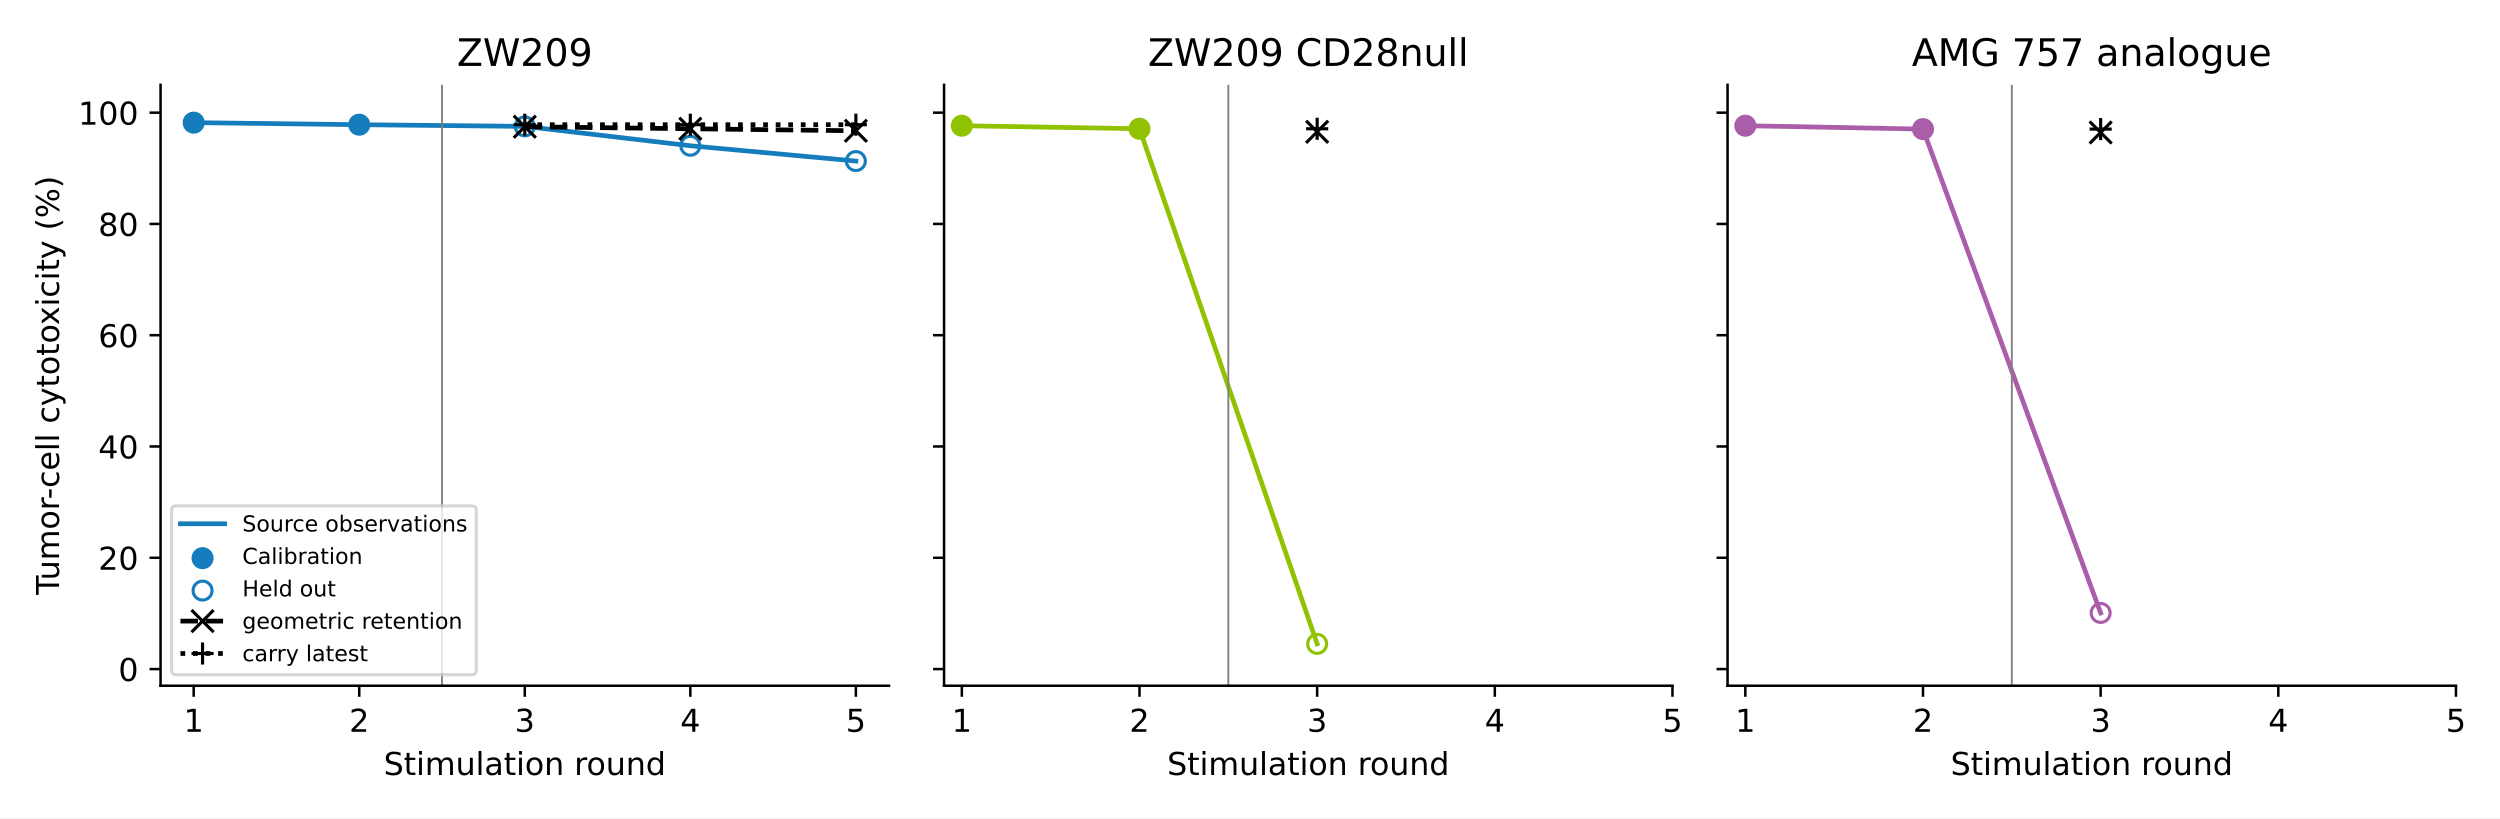
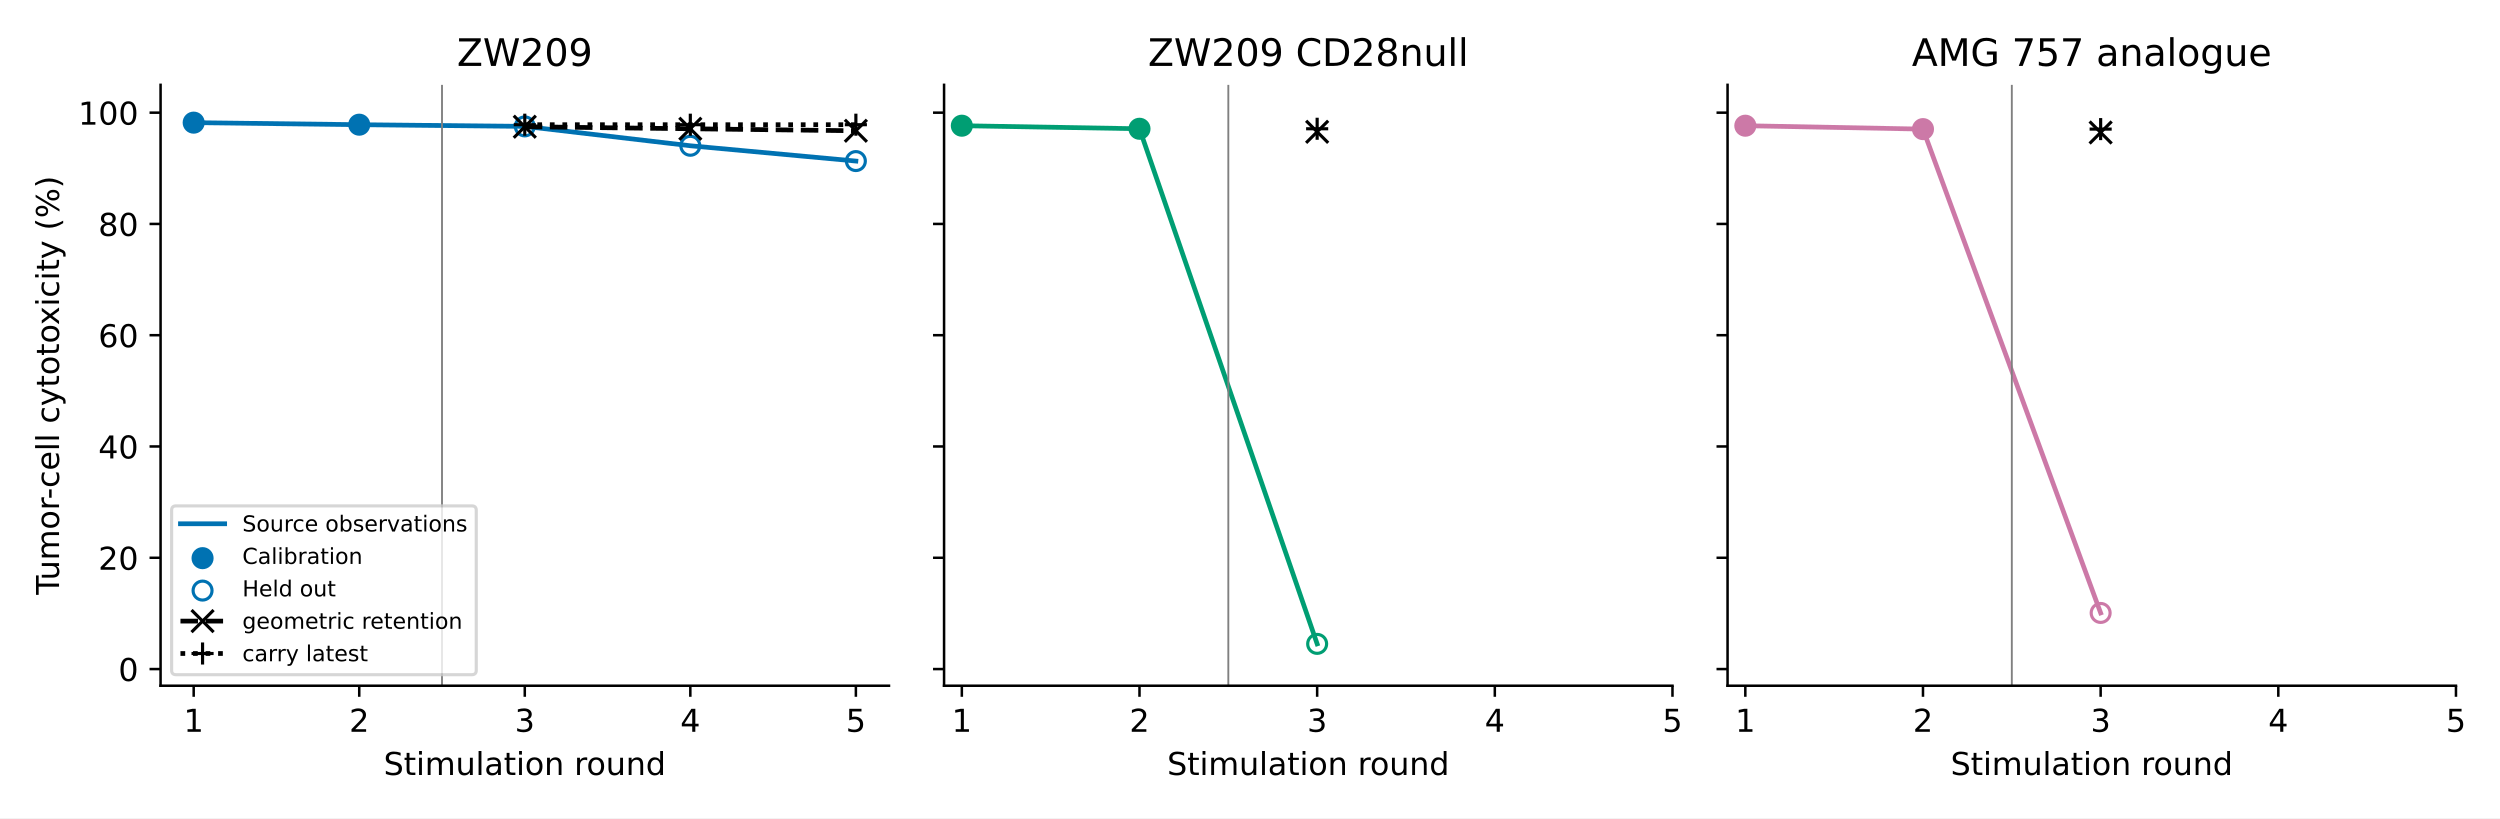
<svg xmlns="http://www.w3.org/2000/svg" xmlns:xlink="http://www.w3.org/1999/xlink" width="792pt" height="259.2pt" viewBox="0 0 792 259.2" version="1.1">
  <defs>
    <style type="text/css">*{stroke-linejoin: round; stroke-linecap: butt}</style>
  </defs>
  <g id="figure_1">
    <g id="patch_1">
-       <path d="M 0 259.2 L 792 259.2 L 792 0 L 0 0 z " style="fill: #ffffff" />
+       <path d="M 0 259.2  L 792 259.2  L 792 0  L 0 0  z " style="fill: #ffffff" />
    </g>
    <g id="axes_1">
      <g id="patch_2">
-         <path d="M 50.87 217.24 L 281.63 217.24 L 281.63 26.88 L 50.87 26.88 z " style="fill: #ffffff" />
+         <path d="M 50.87 217.24  L 281.63 217.24  L 281.63 26.88  L 50.87 26.88  z " style="fill: #ffffff" />
      </g>
      <g id="PathCollection_1">
        <defs>
-           <path id="mcdcbc491bc" d="M 0 3 C 0.796 3 1.559 2.684 2.121 2.121 C 2.684 1.559 3 0.796 3 0 C 3 -0.796 2.684 -1.559 2.121 -2.121 C 1.559 -2.684 0.796 -3 0 -3 C -0.796 -3 -1.559 -2.684 -2.121 -2.121 C -2.684 -1.559 -3 -0.796 -3 0 C -3 0.796 -2.684 1.559 -2.121 2.121 C -1.559 2.684 -0.796 3 0 3 z " style="stroke: #167dbd" />
-         </defs>
-         <g clip-path="url(#p2460986afa)">
-           <use xlink:href="#mcdcbc491bc" x="61.359" y="38.855" style="fill: #167dbd; stroke: #167dbd" />
-           <use xlink:href="#mcdcbc491bc" x="113.805" y="39.502" style="fill: #167dbd; stroke: #167dbd" />
+           <path id="m877a864dcc" d="M 0 3  C 0.796 3 1.559 2.684 2.121 2.121  C 2.684 1.559 3 0.796 3 0  C 3 -0.796 2.684 -1.559 2.121 -2.121  C 1.559 -2.684 0.796 -3 0 -3  C -0.796 -3 -1.559 -2.684 -2.121 -2.121  C -2.684 -1.559 -3 -0.796 -3 0  C -3 0.796 -2.684 1.559 -2.121 2.121  C -1.559 2.684 -0.796 3 0 3  z " style="stroke: #0072b2" />
+         </defs>
+         <g clip-path="url(#p6feba22f33)">
+           <use xlink:href="#m877a864dcc" x="61.359" y="38.855" style="fill: #0072b2; stroke: #0072b2" />
+           <use xlink:href="#m877a864dcc" x="113.805" y="39.502" style="fill: #0072b2; stroke: #0072b2" />
        </g>
      </g>
      <g id="PathCollection_2">
        <defs>
-           <path id="m7e6ab902ee" d="M 0 3 C 0.796 3 1.559 2.684 2.121 2.121 C 2.684 1.559 3 0.796 3 0 C 3 -0.796 2.684 -1.559 2.121 -2.121 C 1.559 -2.684 0.796 -3 0 -3 C -0.796 -3 -1.559 -2.684 -2.121 -2.121 C -2.684 -1.559 -3 -0.796 -3 0 C -3 0.796 -2.684 1.559 -2.121 2.121 C -1.559 2.684 -0.796 3 0 3 z " style="stroke: #167dbd" />
-         </defs>
-         <g clip-path="url(#p2460986afa)">
-           <use xlink:href="#m7e6ab902ee" x="166.25" y="40.041" style="fill: #ffffff; stroke: #167dbd" />
-           <use xlink:href="#m7e6ab902ee" x="218.695" y="46.179" style="fill: #ffffff; stroke: #167dbd" />
-           <use xlink:href="#m7e6ab902ee" x="271.141" y="51.027" style="fill: #ffffff; stroke: #167dbd" />
+           <path id="m0131d006ce" d="M 0 3  C 0.796 3 1.559 2.684 2.121 2.121  C 2.684 1.559 3 0.796 3 0  C 3 -0.796 2.684 -1.559 2.121 -2.121  C 1.559 -2.684 0.796 -3 0 -3  C -0.796 -3 -1.559 -2.684 -2.121 -2.121  C -2.684 -1.559 -3 -0.796 -3 0  C -3 0.796 -2.684 1.559 -2.121 2.121  C -1.559 2.684 -0.796 3 0 3  z " style="stroke: #0072b2" />
+         </defs>
+         <g clip-path="url(#p6feba22f33)">
+           <use xlink:href="#m0131d006ce" x="166.25" y="40.041" style="fill: #ffffff; stroke: #0072b2" />
+           <use xlink:href="#m0131d006ce" x="218.695" y="46.179" style="fill: #ffffff; stroke: #0072b2" />
+           <use xlink:href="#m0131d006ce" x="271.141" y="51.027" style="fill: #ffffff; stroke: #0072b2" />
        </g>
      </g>
      <g id="matplotlib.axis_1">
        <g id="xtick_1">
          <g id="line2d_1">
            <defs>
-               <path id="mb37bbc0990" d="M 0 0 L 0 3.5 " style="stroke: #000000; stroke-width: 0.8" />
+               <path id="m7a8b12c4e0" d="M 0 0  L 0 3.5  " style="stroke: #000000; stroke-width: 0.8" />
            </defs>
            <g>
-               <use xlink:href="#mb37bbc0990" x="61.359" y="217.24" style="stroke: #000000; stroke-width: 0.8" />
+               <use xlink:href="#m7a8b12c4e0" x="61.359" y="217.24" style="stroke: #000000; stroke-width: 0.8" />
            </g>
          </g>
          <g id="text_1">
            <text style="font: 10px 'DejaVu Sans', 'Bitstream Vera Sans', 'Computer Modern Sans Serif', 'Lucida Grande', 'Verdana', 'Geneva', 'Lucid', 'Arial', 'Helvetica', 'Avant Garde', sans-serif; text-anchor: middle" x="61.359" y="231.838" transform="rotate(-0 61.35909 231.8384)">1</text>
          </g>
        </g>
        <g id="xtick_2">
          <g id="line2d_2">
            <g>
-               <use xlink:href="#mb37bbc0990" x="113.805" y="217.24" style="stroke: #000000; stroke-width: 0.8" />
+               <use xlink:href="#m7a8b12c4e0" x="113.805" y="217.24" style="stroke: #000000; stroke-width: 0.8" />
            </g>
          </g>
          <g id="text_2">
            <text style="font: 10px 'DejaVu Sans', 'Bitstream Vera Sans', 'Computer Modern Sans Serif', 'Lucida Grande', 'Verdana', 'Geneva', 'Lucid', 'Arial', 'Helvetica', 'Avant Garde', sans-serif; text-anchor: middle" x="113.805" y="231.838" transform="rotate(-0 113.8045 231.8384)">2</text>
          </g>
        </g>
        <g id="xtick_3">
          <g id="line2d_3">
            <g>
-               <use xlink:href="#mb37bbc0990" x="166.25" y="217.24" style="stroke: #000000; stroke-width: 0.8" />
+               <use xlink:href="#m7a8b12c4e0" x="166.25" y="217.24" style="stroke: #000000; stroke-width: 0.8" />
            </g>
          </g>
          <g id="text_3">
            <text style="font: 10px 'DejaVu Sans', 'Bitstream Vera Sans', 'Computer Modern Sans Serif', 'Lucida Grande', 'Verdana', 'Geneva', 'Lucid', 'Arial', 'Helvetica', 'Avant Garde', sans-serif; text-anchor: middle" x="166.25" y="231.838" transform="rotate(-0 166.25 231.8384)">3</text>
          </g>
        </g>
        <g id="xtick_4">
          <g id="line2d_4">
            <g>
-               <use xlink:href="#mb37bbc0990" x="218.695" y="217.24" style="stroke: #000000; stroke-width: 0.8" />
+               <use xlink:href="#m7a8b12c4e0" x="218.695" y="217.24" style="stroke: #000000; stroke-width: 0.8" />
            </g>
          </g>
          <g id="text_4">
            <text style="font: 10px 'DejaVu Sans', 'Bitstream Vera Sans', 'Computer Modern Sans Serif', 'Lucida Grande', 'Verdana', 'Geneva', 'Lucid', 'Arial', 'Helvetica', 'Avant Garde', sans-serif; text-anchor: middle" x="218.695" y="231.838" transform="rotate(-0 218.6955 231.8384)">4</text>
          </g>
        </g>
        <g id="xtick_5">
          <g id="line2d_5">
            <g>
-               <use xlink:href="#mb37bbc0990" x="271.141" y="217.24" style="stroke: #000000; stroke-width: 0.8" />
+               <use xlink:href="#m7a8b12c4e0" x="271.141" y="217.24" style="stroke: #000000; stroke-width: 0.8" />
            </g>
          </g>
          <g id="text_5">
            <text style="font: 10px 'DejaVu Sans', 'Bitstream Vera Sans', 'Computer Modern Sans Serif', 'Lucida Grande', 'Verdana', 'Geneva', 'Lucid', 'Arial', 'Helvetica', 'Avant Garde', sans-serif; text-anchor: middle" x="271.141" y="231.838" transform="rotate(-0 271.1409 231.8384)">5</text>
          </g>
        </g>
        <g id="text_6">
          <text style="font: 10px 'DejaVu Sans', 'Bitstream Vera Sans', 'Computer Modern Sans Serif', 'Lucida Grande', 'Verdana', 'Geneva', 'Lucid', 'Arial', 'Helvetica', 'Avant Garde', sans-serif; text-anchor: middle" x="166.25" y="245.517" transform="rotate(-0 166.25 245.5166)">Stimulation round</text>
        </g>
      </g>
      <g id="matplotlib.axis_2">
        <g id="ytick_1">
          <g id="line2d_6">
            <defs>
-               <path id="ma35646a0f1" d="M 0 0 L -3.5 0 " style="stroke: #000000; stroke-width: 0.8" />
+               <path id="m4c3e43f92f" d="M 0 0  L -3.5 0  " style="stroke: #000000; stroke-width: 0.8" />
            </defs>
            <g>
-               <use xlink:href="#ma35646a0f1" x="50.87" y="211.952" style="stroke: #000000; stroke-width: 0.8" />
+               <use xlink:href="#m4c3e43f92f" x="50.87" y="211.952" style="stroke: #000000; stroke-width: 0.8" />
            </g>
          </g>
          <g id="text_7">
            <text style="font: 10px 'DejaVu Sans', 'Bitstream Vera Sans', 'Computer Modern Sans Serif', 'Lucida Grande', 'Verdana', 'Geneva', 'Lucid', 'Arial', 'Helvetica', 'Avant Garde', sans-serif; text-anchor: end" x="43.87" y="215.751" transform="rotate(-0 43.87 215.7514)">0</text>
          </g>
        </g>
        <g id="ytick_2">
          <g id="line2d_7">
            <g>
-               <use xlink:href="#ma35646a0f1" x="50.87" y="176.7" style="stroke: #000000; stroke-width: 0.8" />
+               <use xlink:href="#m4c3e43f92f" x="50.87" y="176.7" style="stroke: #000000; stroke-width: 0.8" />
            </g>
          </g>
          <g id="text_8">
            <text style="font: 10px 'DejaVu Sans', 'Bitstream Vera Sans', 'Computer Modern Sans Serif', 'Lucida Grande', 'Verdana', 'Geneva', 'Lucid', 'Arial', 'Helvetica', 'Avant Garde', sans-serif; text-anchor: end" x="43.87" y="180.5" transform="rotate(-0 43.87 180.4996)">20</text>
          </g>
        </g>
        <g id="ytick_3">
          <g id="line2d_8">
            <g>
-               <use xlink:href="#ma35646a0f1" x="50.87" y="141.449" style="stroke: #000000; stroke-width: 0.8" />
+               <use xlink:href="#m4c3e43f92f" x="50.87" y="141.449" style="stroke: #000000; stroke-width: 0.8" />
            </g>
          </g>
          <g id="text_9">
            <text style="font: 10px 'DejaVu Sans', 'Bitstream Vera Sans', 'Computer Modern Sans Serif', 'Lucida Grande', 'Verdana', 'Geneva', 'Lucid', 'Arial', 'Helvetica', 'Avant Garde', sans-serif; text-anchor: end" x="43.87" y="145.248" transform="rotate(-0 43.87 145.2477)">40</text>
          </g>
        </g>
        <g id="ytick_4">
          <g id="line2d_9">
            <g>
-               <use xlink:href="#ma35646a0f1" x="50.87" y="106.197" style="stroke: #000000; stroke-width: 0.8" />
+               <use xlink:href="#m4c3e43f92f" x="50.87" y="106.197" style="stroke: #000000; stroke-width: 0.8" />
            </g>
          </g>
          <g id="text_10">
            <text style="font: 10px 'DejaVu Sans', 'Bitstream Vera Sans', 'Computer Modern Sans Serif', 'Lucida Grande', 'Verdana', 'Geneva', 'Lucid', 'Arial', 'Helvetica', 'Avant Garde', sans-serif; text-anchor: end" x="43.87" y="109.996" transform="rotate(-0 43.87 109.9959)">60</text>
          </g>
        </g>
        <g id="ytick_5">
          <g id="line2d_10">
            <g>
-               <use xlink:href="#ma35646a0f1" x="50.87" y="70.945" style="stroke: #000000; stroke-width: 0.8" />
+               <use xlink:href="#m4c3e43f92f" x="50.87" y="70.945" style="stroke: #000000; stroke-width: 0.8" />
            </g>
          </g>
          <g id="text_11">
            <text style="font: 10px 'DejaVu Sans', 'Bitstream Vera Sans', 'Computer Modern Sans Serif', 'Lucida Grande', 'Verdana', 'Geneva', 'Lucid', 'Arial', 'Helvetica', 'Avant Garde', sans-serif; text-anchor: end" x="43.87" y="74.744" transform="rotate(-0 43.87 74.74403)">80</text>
          </g>
        </g>
        <g id="ytick_6">
          <g id="line2d_11">
            <g>
-               <use xlink:href="#ma35646a0f1" x="50.87" y="35.693" style="stroke: #000000; stroke-width: 0.8" />
+               <use xlink:href="#m4c3e43f92f" x="50.87" y="35.693" style="stroke: #000000; stroke-width: 0.8" />
            </g>
          </g>
          <g id="text_12">
            <text style="font: 10px 'DejaVu Sans', 'Bitstream Vera Sans', 'Computer Modern Sans Serif', 'Lucida Grande', 'Verdana', 'Geneva', 'Lucid', 'Arial', 'Helvetica', 'Avant Garde', sans-serif; text-anchor: end" x="43.87" y="39.492" transform="rotate(-0 43.87 39.49218)">100</text>
          </g>
        </g>
        <g id="text_13">
          <text style="font: 10px 'DejaVu Sans', 'Bitstream Vera Sans', 'Computer Modern Sans Serif', 'Lucida Grande', 'Verdana', 'Geneva', 'Lucid', 'Arial', 'Helvetica', 'Avant Garde', sans-serif; text-anchor: middle" x="18.703" y="122.06" transform="rotate(-90 18.70281 122.06)">Tumor-cell cytotoxicity (%)</text>
        </g>
      </g>
      <g id="line2d_12">
-         <path d="M 61.359 38.855 L 113.805 39.502 L 166.25 40.041 L 218.695 46.179 L 271.141 51.027 " clip-path="url(#p2460986afa)" style="fill: none; stroke: #167dbd; stroke-width: 1.5; stroke-linecap: square" />
+         <path d="M 61.359 38.855  L 113.805 39.502  L 166.25 40.041  L 218.695 46.179  L 271.141 51.027  " clip-path="url(#p6feba22f33)" style="fill: none; stroke: #0072b2; stroke-width: 1.5; stroke-linecap: square" />
      </g>
      <g id="line2d_13">
-         <path d="M 166.25 40.147 L 218.695 40.789 L 271.141 41.429 " clip-path="url(#p2460986afa)" style="fill: none; stroke-dasharray: 5.55,2.4; stroke-dashoffset: 0; stroke: #000000; stroke-width: 1.5" />
-         <defs>
-           <path id="md976a00e7d" d="M -3.5 3.5 L 3.5 -3.5 M -3.5 -3.5 L 3.5 3.5 " style="stroke: #000000" />
-         </defs>
-         <g clip-path="url(#p2460986afa)">
-           <use xlink:href="#md976a00e7d" x="166.25" y="40.147" style="stroke: #000000" />
-           <use xlink:href="#md976a00e7d" x="218.695" y="40.789" style="stroke: #000000" />
-           <use xlink:href="#md976a00e7d" x="271.141" y="41.429" style="stroke: #000000" />
+         <path d="M 166.25 40.147  L 218.695 40.789  L 271.141 41.429  " clip-path="url(#p6feba22f33)" style="fill: none; stroke-dasharray: 5.55,2.4; stroke-dashoffset: 0; stroke: #000000; stroke-width: 1.5" />
+         <defs>
+           <path id="m7226263947" d="M -3.5 3.5  L 3.5 -3.5  M -3.5 -3.5  L 3.5 3.5  " style="stroke: #000000" />
+         </defs>
+         <g clip-path="url(#p6feba22f33)">
+           <use xlink:href="#m7226263947" x="166.25" y="40.147" style="stroke: #000000" />
+           <use xlink:href="#m7226263947" x="218.695" y="40.789" style="stroke: #000000" />
+           <use xlink:href="#m7226263947" x="271.141" y="41.429" style="stroke: #000000" />
        </g>
      </g>
      <g id="line2d_14">
-         <path d="M 166.25 39.502 L 218.695 39.502 L 271.141 39.502 " clip-path="url(#p2460986afa)" style="fill: none; stroke-dasharray: 1.5,2.475; stroke-dashoffset: 0; stroke: #000000; stroke-width: 1.5" />
-         <defs>
-           <path id="mb866ddc80d" d="M -3.5 0 L 3.5 0 M 0 3.5 L 0 -3.5 " style="stroke: #000000" />
-         </defs>
-         <g clip-path="url(#p2460986afa)">
-           <use xlink:href="#mb866ddc80d" x="166.25" y="39.502" style="stroke: #000000" />
-           <use xlink:href="#mb866ddc80d" x="218.695" y="39.502" style="stroke: #000000" />
-           <use xlink:href="#mb866ddc80d" x="271.141" y="39.502" style="stroke: #000000" />
+         <path d="M 166.25 39.502  L 218.695 39.502  L 271.141 39.502  " clip-path="url(#p6feba22f33)" style="fill: none; stroke-dasharray: 1.5,2.475; stroke-dashoffset: 0; stroke: #000000; stroke-width: 1.5" />
+         <defs>
+           <path id="mfe3d2866a4" d="M -3.5 0  L 3.5 0  M 0 3.5  L 0 -3.5  " style="stroke: #000000" />
+         </defs>
+         <g clip-path="url(#p6feba22f33)">
+           <use xlink:href="#mfe3d2866a4" x="166.25" y="39.502" style="stroke: #000000" />
+           <use xlink:href="#mfe3d2866a4" x="218.695" y="39.502" style="stroke: #000000" />
+           <use xlink:href="#mfe3d2866a4" x="271.141" y="39.502" style="stroke: #000000" />
        </g>
      </g>
      <g id="line2d_15">
-         <path d="M 140.027 217.24 L 140.027 26.88 " clip-path="url(#p2460986afa)" style="fill: none; stroke: #808080; stroke-width: 0.6; stroke-linecap: square" />
+         <path d="M 140.027 217.24  L 140.027 26.88  " clip-path="url(#p6feba22f33)" style="fill: none; stroke: #808080; stroke-width: 0.6; stroke-linecap: square" />
      </g>
      <g id="patch_3">
-         <path d="M 50.87 217.24 L 50.87 26.88 " style="fill: none; stroke: #000000; stroke-width: 0.8; stroke-linejoin: miter; stroke-linecap: square" />
+         <path d="M 50.87 217.24  L 50.87 26.88  " style="fill: none; stroke: #000000; stroke-width: 0.8; stroke-linejoin: miter; stroke-linecap: square" />
      </g>
      <g id="patch_4">
-         <path d="M 50.87 217.24 L 281.63 217.24 " style="fill: none; stroke: #000000; stroke-width: 0.8; stroke-linejoin: miter; stroke-linecap: square" />
+         <path d="M 50.87 217.24  L 281.63 217.24  " style="fill: none; stroke: #000000; stroke-width: 0.8; stroke-linejoin: miter; stroke-linecap: square" />
      </g>
      <g id="text_14">
        <text style="font: 12px 'DejaVu Sans', 'Bitstream Vera Sans', 'Computer Modern Sans Serif', 'Lucida Grande', 'Verdana', 'Geneva', 'Lucid', 'Arial', 'Helvetica', 'Avant Garde', sans-serif; text-anchor: middle" x="166.25" y="20.88" transform="rotate(-0 166.25 20.88)">ZW209</text>
      </g>
      <g id="legend_1">
        <g id="patch_5">
-           <path d="M 55.77 213.74 L 149.48 213.74 Q 150.88 213.74 150.88 212.34 L 150.88 161.667 Q 150.88 160.267 149.48 160.267 L 55.77 160.267 Q 54.37 160.267 54.37 161.667 L 54.37 212.34 Q 54.37 213.74 55.77 213.74 z " style="fill: #ffffff; opacity: 0.8; stroke: #cccccc; stroke-linejoin: miter" />
+           <path d="M 55.77 213.74  L 149.48 213.74  Q 150.88 213.74 150.88 212.34  L 150.88 161.667  Q 150.88 160.267 149.48 160.267  L 55.77 160.267  Q 54.37 160.267 54.37 161.667  L 54.37 212.34  Q 54.37 213.74 55.77 213.74  z " style="fill: #ffffff; opacity: 0.8; stroke: #cccccc; stroke-linejoin: miter" />
        </g>
        <g id="line2d_16">
-           <path d="M 57.17 165.935 L 64.17 165.935 L 71.17 165.935 " style="fill: none; stroke: #167dbd; stroke-width: 1.5; stroke-linecap: square" />
+           <path d="M 57.17 165.935  L 64.17 165.935  L 71.17 165.935  " style="fill: none; stroke: #0072b2; stroke-width: 1.5; stroke-linecap: square" />
        </g>
        <g id="text_15">
          <text style="font: 7px 'DejaVu Sans', 'Bitstream Vera Sans', 'Computer Modern Sans Serif', 'Lucida Grande', 'Verdana', 'Geneva', 'Lucid', 'Arial', 'Helvetica', 'Avant Garde', sans-serif; text-anchor: start" x="76.77" y="168.385" transform="rotate(-0 76.77 168.3855)">Source observations</text>
        </g>
        <g id="PathCollection_3">
          <g>
-             <use xlink:href="#mcdcbc491bc" x="64.17" y="176.823" style="fill: #167dbd; stroke: #167dbd" />
+             <use xlink:href="#m877a864dcc" x="64.17" y="176.823" style="fill: #0072b2; stroke: #0072b2" />
          </g>
        </g>
        <g id="text_16">
          <text style="font: 7px 'DejaVu Sans', 'Bitstream Vera Sans', 'Computer Modern Sans Serif', 'Lucida Grande', 'Verdana', 'Geneva', 'Lucid', 'Arial', 'Helvetica', 'Avant Garde', sans-serif; text-anchor: start" x="76.77" y="178.66" transform="rotate(-0 76.77 178.6602)">Calibration</text>
        </g>
        <g id="PathCollection_4">
          <g>
-             <use xlink:href="#m7e6ab902ee" x="64.17" y="187.097" style="fill: #ffffff; stroke: #167dbd" />
+             <use xlink:href="#m0131d006ce" x="64.17" y="187.097" style="fill: #ffffff; stroke: #0072b2" />
          </g>
        </g>
        <g id="text_17">
          <text style="font: 7px 'DejaVu Sans', 'Bitstream Vera Sans', 'Computer Modern Sans Serif', 'Lucida Grande', 'Verdana', 'Geneva', 'Lucid', 'Arial', 'Helvetica', 'Avant Garde', sans-serif; text-anchor: start" x="76.77" y="188.935" transform="rotate(-0 76.77 188.9348)">Held out</text>
        </g>
        <g id="line2d_17">
-           <path d="M 57.17 196.76 L 64.17 196.76 L 71.17 196.76 " style="fill: none; stroke-dasharray: 5.55,2.4; stroke-dashoffset: 0; stroke: #000000; stroke-width: 1.5" />
+           <path d="M 57.17 196.76  L 64.17 196.76  L 71.17 196.76  " style="fill: none; stroke-dasharray: 5.55,2.4; stroke-dashoffset: 0; stroke: #000000; stroke-width: 1.5" />
          <g>
-             <use xlink:href="#md976a00e7d" x="64.17" y="196.76" style="stroke: #000000" />
+             <use xlink:href="#m7226263947" x="64.17" y="196.76" style="stroke: #000000" />
          </g>
        </g>
        <g id="text_18">
          <text style="font: 7px 'DejaVu Sans', 'Bitstream Vera Sans', 'Computer Modern Sans Serif', 'Lucida Grande', 'Verdana', 'Geneva', 'Lucid', 'Arial', 'Helvetica', 'Avant Garde', sans-serif; text-anchor: start" x="76.77" y="199.21" transform="rotate(-0 76.77 199.2095)">geometric retention</text>
        </g>
        <g id="line2d_18">
-           <path d="M 57.17 207.034 L 64.17 207.034 L 71.17 207.034 " style="fill: none; stroke-dasharray: 1.5,2.475; stroke-dashoffset: 0; stroke: #000000; stroke-width: 1.5" />
+           <path d="M 57.17 207.034  L 64.17 207.034  L 71.17 207.034  " style="fill: none; stroke-dasharray: 1.5,2.475; stroke-dashoffset: 0; stroke: #000000; stroke-width: 1.5" />
          <g>
-             <use xlink:href="#mb866ddc80d" x="64.17" y="207.034" style="stroke: #000000" />
+             <use xlink:href="#mfe3d2866a4" x="64.17" y="207.034" style="stroke: #000000" />
          </g>
        </g>
        <g id="text_19">
          <text style="font: 7px 'DejaVu Sans', 'Bitstream Vera Sans', 'Computer Modern Sans Serif', 'Lucida Grande', 'Verdana', 'Geneva', 'Lucid', 'Arial', 'Helvetica', 'Avant Garde', sans-serif; text-anchor: start" x="76.77" y="209.484" transform="rotate(-0 76.77 209.4842)">carry latest</text>
        </g>
      </g>
    </g>
    <g id="axes_2">
      <g id="patch_6">
-         <path d="M 299.08 217.24 L 529.84 217.24 L 529.84 26.88 L 299.08 26.88 z " style="fill: #ffffff" />
+         <path d="M 299.08 217.24  L 529.84 217.24  L 529.84 26.88  L 299.08 26.88  z " style="fill: #ffffff" />
      </g>
      <g id="PathCollection_5">
        <defs>
-           <path id="m3ce032b44e" d="M 0 3 C 0.796 3 1.559 2.684 2.121 2.121 C 2.684 1.559 3 0.796 3 0 C 3 -0.796 2.684 -1.559 2.121 -2.121 C 1.559 -2.684 0.796 -3 0 -3 C -0.796 -3 -1.559 -2.684 -2.121 -2.121 C -2.684 -1.559 -3 -0.796 -3 0 C -3 0.796 -2.684 1.559 -2.121 2.121 C -1.559 2.684 -0.796 3 0 3 z " style="stroke: #90c200" />
-         </defs>
-         <g clip-path="url(#pd82d57053c)">
-           <use xlink:href="#m3ce032b44e" x="304.708" y="39.824" style="fill: #90c200; stroke: #90c200" />
-           <use xlink:href="#m3ce032b44e" x="360.991" y="40.794" style="fill: #90c200; stroke: #90c200" />
+           <path id="mc92e10b030" d="M 0 3  C 0.796 3 1.559 2.684 2.121 2.121  C 2.684 1.559 3 0.796 3 0  C 3 -0.796 2.684 -1.559 2.121 -2.121  C 1.559 -2.684 0.796 -3 0 -3  C -0.796 -3 -1.559 -2.684 -2.121 -2.121  C -2.684 -1.559 -3 -0.796 -3 0  C -3 0.796 -2.684 1.559 -2.121 2.121  C -1.559 2.684 -0.796 3 0 3  z " style="stroke: #009e73" />
+         </defs>
+         <g clip-path="url(#p1933ed82a8)">
+           <use xlink:href="#mc92e10b030" x="304.708" y="39.824" style="fill: #009e73; stroke: #009e73" />
+           <use xlink:href="#mc92e10b030" x="360.991" y="40.794" style="fill: #009e73; stroke: #009e73" />
        </g>
      </g>
      <g id="PathCollection_6">
        <defs>
-           <path id="m2506346469" d="M 0 3 C 0.796 3 1.559 2.684 2.121 2.121 C 2.684 1.559 3 0.796 3 0 C 3 -0.796 2.684 -1.559 2.121 -2.121 C 1.559 -2.684 0.796 -3 0 -3 C -0.796 -3 -1.559 -2.684 -2.121 -2.121 C -2.684 -1.559 -3 -0.796 -3 0 C -3 0.796 -2.684 1.559 -2.121 2.121 C -1.559 2.684 -0.796 3 0 3 z " style="stroke: #90c200" />
-         </defs>
-         <g clip-path="url(#pd82d57053c)">
-           <use xlink:href="#m2506346469" x="417.274" y="203.98" style="fill: #ffffff; stroke: #90c200" />
+           <path id="maf5b807649" d="M 0 3  C 0.796 3 1.559 2.684 2.121 2.121  C 2.684 1.559 3 0.796 3 0  C 3 -0.796 2.684 -1.559 2.121 -2.121  C 1.559 -2.684 0.796 -3 0 -3  C -0.796 -3 -1.559 -2.684 -2.121 -2.121  C -2.684 -1.559 -3 -0.796 -3 0  C -3 0.796 -2.684 1.559 -2.121 2.121  C -1.559 2.684 -0.796 3 0 3  z " style="stroke: #009e73" />
+         </defs>
+         <g clip-path="url(#p1933ed82a8)">
+           <use xlink:href="#maf5b807649" x="417.274" y="203.98" style="fill: #ffffff; stroke: #009e73" />
        </g>
      </g>
      <g id="matplotlib.axis_3">
        <g id="xtick_6">
          <g id="line2d_19">
            <g>
-               <use xlink:href="#mb37bbc0990" x="304.708" y="217.24" style="stroke: #000000; stroke-width: 0.8" />
+               <use xlink:href="#m7a8b12c4e0" x="304.708" y="217.24" style="stroke: #000000; stroke-width: 0.8" />
            </g>
          </g>
          <g id="text_20">
            <text style="font: 10px 'DejaVu Sans', 'Bitstream Vera Sans', 'Computer Modern Sans Serif', 'Lucida Grande', 'Verdana', 'Geneva', 'Lucid', 'Arial', 'Helvetica', 'Avant Garde', sans-serif; text-anchor: middle" x="304.708" y="231.838" transform="rotate(-0 304.7083 231.8384)">1</text>
          </g>
        </g>
        <g id="xtick_7">
          <g id="line2d_20">
            <g>
-               <use xlink:href="#mb37bbc0990" x="360.991" y="217.24" style="stroke: #000000; stroke-width: 0.8" />
+               <use xlink:href="#m7a8b12c4e0" x="360.991" y="217.24" style="stroke: #000000; stroke-width: 0.8" />
            </g>
          </g>
          <g id="text_21">
            <text style="font: 10px 'DejaVu Sans', 'Bitstream Vera Sans', 'Computer Modern Sans Serif', 'Lucida Grande', 'Verdana', 'Geneva', 'Lucid', 'Arial', 'Helvetica', 'Avant Garde', sans-serif; text-anchor: middle" x="360.991" y="231.838" transform="rotate(-0 360.9912 231.8384)">2</text>
          </g>
        </g>
        <g id="xtick_8">
          <g id="line2d_21">
            <g>
-               <use xlink:href="#mb37bbc0990" x="417.274" y="217.24" style="stroke: #000000; stroke-width: 0.8" />
+               <use xlink:href="#m7a8b12c4e0" x="417.274" y="217.24" style="stroke: #000000; stroke-width: 0.8" />
            </g>
          </g>
          <g id="text_22">
            <text style="font: 10px 'DejaVu Sans', 'Bitstream Vera Sans', 'Computer Modern Sans Serif', 'Lucida Grande', 'Verdana', 'Geneva', 'Lucid', 'Arial', 'Helvetica', 'Avant Garde', sans-serif; text-anchor: middle" x="417.274" y="231.838" transform="rotate(-0 417.2741 231.8384)">3</text>
          </g>
        </g>
        <g id="xtick_9">
          <g id="line2d_22">
            <g>
-               <use xlink:href="#mb37bbc0990" x="473.557" y="217.24" style="stroke: #000000; stroke-width: 0.8" />
+               <use xlink:href="#m7a8b12c4e0" x="473.557" y="217.24" style="stroke: #000000; stroke-width: 0.8" />
            </g>
          </g>
          <g id="text_23">
            <text style="font: 10px 'DejaVu Sans', 'Bitstream Vera Sans', 'Computer Modern Sans Serif', 'Lucida Grande', 'Verdana', 'Geneva', 'Lucid', 'Arial', 'Helvetica', 'Avant Garde', sans-serif; text-anchor: middle" x="473.557" y="231.838" transform="rotate(-0 473.5571 231.8384)">4</text>
          </g>
        </g>
        <g id="xtick_10">
          <g id="line2d_23">
            <g>
-               <use xlink:href="#mb37bbc0990" x="529.84" y="217.24" style="stroke: #000000; stroke-width: 0.8" />
+               <use xlink:href="#m7a8b12c4e0" x="529.84" y="217.24" style="stroke: #000000; stroke-width: 0.8" />
            </g>
          </g>
          <g id="text_24">
            <text style="font: 10px 'DejaVu Sans', 'Bitstream Vera Sans', 'Computer Modern Sans Serif', 'Lucida Grande', 'Verdana', 'Geneva', 'Lucid', 'Arial', 'Helvetica', 'Avant Garde', sans-serif; text-anchor: middle" x="529.84" y="231.838" transform="rotate(-0 529.84 231.8384)">5</text>
          </g>
        </g>
        <g id="text_25">
          <text style="font: 10px 'DejaVu Sans', 'Bitstream Vera Sans', 'Computer Modern Sans Serif', 'Lucida Grande', 'Verdana', 'Geneva', 'Lucid', 'Arial', 'Helvetica', 'Avant Garde', sans-serif; text-anchor: middle" x="414.46" y="245.517" transform="rotate(-0 414.46 245.5166)">Stimulation round</text>
        </g>
      </g>
      <g id="matplotlib.axis_4">
        <g id="ytick_7">
          <g id="line2d_24">
            <g>
-               <use xlink:href="#ma35646a0f1" x="299.08" y="211.952" style="stroke: #000000; stroke-width: 0.8" />
+               <use xlink:href="#m4c3e43f92f" x="299.08" y="211.952" style="stroke: #000000; stroke-width: 0.8" />
            </g>
          </g>
        </g>
        <g id="ytick_8">
          <g id="line2d_25">
            <g>
-               <use xlink:href="#ma35646a0f1" x="299.08" y="176.7" style="stroke: #000000; stroke-width: 0.8" />
+               <use xlink:href="#m4c3e43f92f" x="299.08" y="176.7" style="stroke: #000000; stroke-width: 0.8" />
            </g>
          </g>
        </g>
        <g id="ytick_9">
          <g id="line2d_26">
            <g>
-               <use xlink:href="#ma35646a0f1" x="299.08" y="141.449" style="stroke: #000000; stroke-width: 0.8" />
+               <use xlink:href="#m4c3e43f92f" x="299.08" y="141.449" style="stroke: #000000; stroke-width: 0.8" />
            </g>
          </g>
        </g>
        <g id="ytick_10">
          <g id="line2d_27">
            <g>
-               <use xlink:href="#ma35646a0f1" x="299.08" y="106.197" style="stroke: #000000; stroke-width: 0.8" />
+               <use xlink:href="#m4c3e43f92f" x="299.08" y="106.197" style="stroke: #000000; stroke-width: 0.8" />
            </g>
          </g>
        </g>
        <g id="ytick_11">
          <g id="line2d_28">
            <g>
-               <use xlink:href="#ma35646a0f1" x="299.08" y="70.945" style="stroke: #000000; stroke-width: 0.8" />
+               <use xlink:href="#m4c3e43f92f" x="299.08" y="70.945" style="stroke: #000000; stroke-width: 0.8" />
            </g>
          </g>
        </g>
        <g id="ytick_12">
          <g id="line2d_29">
            <g>
-               <use xlink:href="#ma35646a0f1" x="299.08" y="35.693" style="stroke: #000000; stroke-width: 0.8" />
+               <use xlink:href="#m4c3e43f92f" x="299.08" y="35.693" style="stroke: #000000; stroke-width: 0.8" />
            </g>
          </g>
        </g>
      </g>
      <g id="line2d_30">
-         <path d="M 304.708 39.824 L 360.991 40.794 L 417.274 203.98 " clip-path="url(#pd82d57053c)" style="fill: none; stroke: #90c200; stroke-width: 1.5; stroke-linecap: square" />
+         <path d="M 304.708 39.824  L 360.991 40.794  L 417.274 203.98  " clip-path="url(#p1933ed82a8)" style="fill: none; stroke: #009e73; stroke-width: 1.5; stroke-linecap: square" />
      </g>
      <g id="line2d_31">
-         <path d="M 417.274 41.758 " clip-path="url(#pd82d57053c)" style="fill: none; stroke-dasharray: 5.55,2.4; stroke-dashoffset: 0; stroke: #000000; stroke-width: 1.5" />
-         <g clip-path="url(#pd82d57053c)">
-           <use xlink:href="#md976a00e7d" x="417.274" y="41.758" style="stroke: #000000" />
+         <path d="M 417.274 41.758  " clip-path="url(#p1933ed82a8)" style="fill: none; stroke-dasharray: 5.55,2.4; stroke-dashoffset: 0; stroke: #000000; stroke-width: 1.5" />
+         <g clip-path="url(#p1933ed82a8)">
+           <use xlink:href="#m7226263947" x="417.274" y="41.758" style="stroke: #000000" />
        </g>
      </g>
      <g id="line2d_32">
-         <path d="M 417.274 40.794 " clip-path="url(#pd82d57053c)" style="fill: none; stroke-dasharray: 1.5,2.475; stroke-dashoffset: 0; stroke: #000000; stroke-width: 1.5" />
-         <g clip-path="url(#pd82d57053c)">
-           <use xlink:href="#mb866ddc80d" x="417.274" y="40.794" style="stroke: #000000" />
+         <path d="M 417.274 40.794  " clip-path="url(#p1933ed82a8)" style="fill: none; stroke-dasharray: 1.5,2.475; stroke-dashoffset: 0; stroke: #000000; stroke-width: 1.5" />
+         <g clip-path="url(#p1933ed82a8)">
+           <use xlink:href="#mfe3d2866a4" x="417.274" y="40.794" style="stroke: #000000" />
        </g>
      </g>
      <g id="line2d_33">
-         <path d="M 389.133 217.24 L 389.133 26.88 " clip-path="url(#pd82d57053c)" style="fill: none; stroke: #808080; stroke-width: 0.6; stroke-linecap: square" />
+         <path d="M 389.133 217.24  L 389.133 26.88  " clip-path="url(#p1933ed82a8)" style="fill: none; stroke: #808080; stroke-width: 0.6; stroke-linecap: square" />
      </g>
      <g id="patch_7">
-         <path d="M 299.08 217.24 L 299.08 26.88 " style="fill: none; stroke: #000000; stroke-width: 0.8; stroke-linejoin: miter; stroke-linecap: square" />
+         <path d="M 299.08 217.24  L 299.08 26.88  " style="fill: none; stroke: #000000; stroke-width: 0.8; stroke-linejoin: miter; stroke-linecap: square" />
      </g>
      <g id="patch_8">
-         <path d="M 299.08 217.24 L 529.84 217.24 " style="fill: none; stroke: #000000; stroke-width: 0.8; stroke-linejoin: miter; stroke-linecap: square" />
+         <path d="M 299.08 217.24  L 529.84 217.24  " style="fill: none; stroke: #000000; stroke-width: 0.8; stroke-linejoin: miter; stroke-linecap: square" />
      </g>
      <g id="text_26">
        <text style="font: 12px 'DejaVu Sans', 'Bitstream Vera Sans', 'Computer Modern Sans Serif', 'Lucida Grande', 'Verdana', 'Geneva', 'Lucid', 'Arial', 'Helvetica', 'Avant Garde', sans-serif; text-anchor: middle" x="414.46" y="20.88" transform="rotate(-0 414.46 20.88)">ZW209 CD28null</text>
      </g>
    </g>
    <g id="axes_3">
      <g id="patch_9">
-         <path d="M 547.29 217.24 L 778.05 217.24 L 778.05 26.88 L 547.29 26.88 z " style="fill: #ffffff" />
+         <path d="M 547.29 217.24  L 778.05 217.24  L 778.05 26.88  L 547.29 26.88  z " style="fill: #ffffff" />
      </g>
      <g id="PathCollection_7">
        <defs>
-           <path id="m52903ac38c" d="M 0 3 C 0.796 3 1.559 2.684 2.121 2.121 C 2.684 1.559 3 0.796 3 0 C 3 -0.796 2.684 -1.559 2.121 -2.121 C 1.559 -2.684 0.796 -3 0 -3 C -0.796 -3 -1.559 -2.684 -2.121 -2.121 C -2.684 -1.559 -3 -0.796 -3 0 C -3 0.796 -2.684 1.559 -2.121 2.121 C -1.559 2.684 -0.796 3 0 3 z " style="stroke: #aa5da9" />
-         </defs>
-         <g clip-path="url(#pbf2cc192eb)">
-           <use xlink:href="#m52903ac38c" x="552.918" y="39.825" style="fill: #aa5da9; stroke: #aa5da9" />
-           <use xlink:href="#m52903ac38c" x="609.201" y="40.902" style="fill: #aa5da9; stroke: #aa5da9" />
+           <path id="mb30bb4e453" d="M 0 3  C 0.796 3 1.559 2.684 2.121 2.121  C 2.684 1.559 3 0.796 3 0  C 3 -0.796 2.684 -1.559 2.121 -2.121  C 1.559 -2.684 0.796 -3 0 -3  C -0.796 -3 -1.559 -2.684 -2.121 -2.121  C -2.684 -1.559 -3 -0.796 -3 0  C -3 0.796 -2.684 1.559 -2.121 2.121  C -1.559 2.684 -0.796 3 0 3  z " style="stroke: #cc79a7" />
+         </defs>
+         <g clip-path="url(#pd09be57bb3)">
+           <use xlink:href="#mb30bb4e453" x="552.918" y="39.825" style="fill: #cc79a7; stroke: #cc79a7" />
+           <use xlink:href="#mb30bb4e453" x="609.201" y="40.902" style="fill: #cc79a7; stroke: #cc79a7" />
        </g>
      </g>
      <g id="PathCollection_8">
        <defs>
-           <path id="m58af841ce2" d="M 0 3 C 0.796 3 1.559 2.684 2.121 2.121 C 2.684 1.559 3 0.796 3 0 C 3 -0.796 2.684 -1.559 2.121 -2.121 C 1.559 -2.684 0.796 -3 0 -3 C -0.796 -3 -1.559 -2.684 -2.121 -2.121 C -2.684 -1.559 -3 -0.796 -3 0 C -3 0.796 -2.684 1.559 -2.121 2.121 C -1.559 2.684 -0.796 3 0 3 z " style="stroke: #aa5da9" />
-         </defs>
-         <g clip-path="url(#pbf2cc192eb)">
-           <use xlink:href="#m58af841ce2" x="665.484" y="194.179" style="fill: #ffffff; stroke: #aa5da9" />
+           <path id="m02fa3737e7" d="M 0 3  C 0.796 3 1.559 2.684 2.121 2.121  C 2.684 1.559 3 0.796 3 0  C 3 -0.796 2.684 -1.559 2.121 -2.121  C 1.559 -2.684 0.796 -3 0 -3  C -0.796 -3 -1.559 -2.684 -2.121 -2.121  C -2.684 -1.559 -3 -0.796 -3 0  C -3 0.796 -2.684 1.559 -2.121 2.121  C -1.559 2.684 -0.796 3 0 3  z " style="stroke: #cc79a7" />
+         </defs>
+         <g clip-path="url(#pd09be57bb3)">
+           <use xlink:href="#m02fa3737e7" x="665.484" y="194.179" style="fill: #ffffff; stroke: #cc79a7" />
        </g>
      </g>
      <g id="matplotlib.axis_5">
        <g id="xtick_11">
          <g id="line2d_34">
            <g>
-               <use xlink:href="#mb37bbc0990" x="552.918" y="217.24" style="stroke: #000000; stroke-width: 0.8" />
+               <use xlink:href="#m7a8b12c4e0" x="552.918" y="217.24" style="stroke: #000000; stroke-width: 0.8" />
            </g>
          </g>
          <g id="text_27">
            <text style="font: 10px 'DejaVu Sans', 'Bitstream Vera Sans', 'Computer Modern Sans Serif', 'Lucida Grande', 'Verdana', 'Geneva', 'Lucid', 'Arial', 'Helvetica', 'Avant Garde', sans-serif; text-anchor: middle" x="552.918" y="231.838" transform="rotate(-0 552.9183 231.8384)">1</text>
          </g>
        </g>
        <g id="xtick_12">
          <g id="line2d_35">
            <g>
-               <use xlink:href="#mb37bbc0990" x="609.201" y="217.24" style="stroke: #000000; stroke-width: 0.8" />
+               <use xlink:href="#m7a8b12c4e0" x="609.201" y="217.24" style="stroke: #000000; stroke-width: 0.8" />
            </g>
          </g>
          <g id="text_28">
            <text style="font: 10px 'DejaVu Sans', 'Bitstream Vera Sans', 'Computer Modern Sans Serif', 'Lucida Grande', 'Verdana', 'Geneva', 'Lucid', 'Arial', 'Helvetica', 'Avant Garde', sans-serif; text-anchor: middle" x="609.201" y="231.838" transform="rotate(-0 609.2012 231.8384)">2</text>
          </g>
        </g>
        <g id="xtick_13">
          <g id="line2d_36">
            <g>
-               <use xlink:href="#mb37bbc0990" x="665.484" y="217.24" style="stroke: #000000; stroke-width: 0.8" />
+               <use xlink:href="#m7a8b12c4e0" x="665.484" y="217.24" style="stroke: #000000; stroke-width: 0.8" />
            </g>
          </g>
          <g id="text_29">
            <text style="font: 10px 'DejaVu Sans', 'Bitstream Vera Sans', 'Computer Modern Sans Serif', 'Lucida Grande', 'Verdana', 'Geneva', 'Lucid', 'Arial', 'Helvetica', 'Avant Garde', sans-serif; text-anchor: middle" x="665.484" y="231.838" transform="rotate(-0 665.4841 231.8384)">3</text>
          </g>
        </g>
        <g id="xtick_14">
          <g id="line2d_37">
            <g>
-               <use xlink:href="#mb37bbc0990" x="721.767" y="217.24" style="stroke: #000000; stroke-width: 0.8" />
+               <use xlink:href="#m7a8b12c4e0" x="721.767" y="217.24" style="stroke: #000000; stroke-width: 0.8" />
            </g>
          </g>
          <g id="text_30">
            <text style="font: 10px 'DejaVu Sans', 'Bitstream Vera Sans', 'Computer Modern Sans Serif', 'Lucida Grande', 'Verdana', 'Geneva', 'Lucid', 'Arial', 'Helvetica', 'Avant Garde', sans-serif; text-anchor: middle" x="721.767" y="231.838" transform="rotate(-0 721.7671 231.8384)">4</text>
          </g>
        </g>
        <g id="xtick_15">
          <g id="line2d_38">
            <g>
-               <use xlink:href="#mb37bbc0990" x="778.05" y="217.24" style="stroke: #000000; stroke-width: 0.8" />
+               <use xlink:href="#m7a8b12c4e0" x="778.05" y="217.24" style="stroke: #000000; stroke-width: 0.8" />
            </g>
          </g>
          <g id="text_31">
            <text style="font: 10px 'DejaVu Sans', 'Bitstream Vera Sans', 'Computer Modern Sans Serif', 'Lucida Grande', 'Verdana', 'Geneva', 'Lucid', 'Arial', 'Helvetica', 'Avant Garde', sans-serif; text-anchor: middle" x="778.05" y="231.838" transform="rotate(-0 778.05 231.8384)">5</text>
          </g>
        </g>
        <g id="text_32">
          <text style="font: 10px 'DejaVu Sans', 'Bitstream Vera Sans', 'Computer Modern Sans Serif', 'Lucida Grande', 'Verdana', 'Geneva', 'Lucid', 'Arial', 'Helvetica', 'Avant Garde', sans-serif; text-anchor: middle" x="662.67" y="245.517" transform="rotate(-0 662.67 245.5166)">Stimulation round</text>
        </g>
      </g>
      <g id="matplotlib.axis_6">
        <g id="ytick_13">
          <g id="line2d_39">
            <g>
-               <use xlink:href="#ma35646a0f1" x="547.29" y="211.952" style="stroke: #000000; stroke-width: 0.8" />
+               <use xlink:href="#m4c3e43f92f" x="547.29" y="211.952" style="stroke: #000000; stroke-width: 0.8" />
            </g>
          </g>
        </g>
        <g id="ytick_14">
          <g id="line2d_40">
            <g>
-               <use xlink:href="#ma35646a0f1" x="547.29" y="176.7" style="stroke: #000000; stroke-width: 0.8" />
+               <use xlink:href="#m4c3e43f92f" x="547.29" y="176.7" style="stroke: #000000; stroke-width: 0.8" />
            </g>
          </g>
        </g>
        <g id="ytick_15">
          <g id="line2d_41">
            <g>
-               <use xlink:href="#ma35646a0f1" x="547.29" y="141.449" style="stroke: #000000; stroke-width: 0.8" />
+               <use xlink:href="#m4c3e43f92f" x="547.29" y="141.449" style="stroke: #000000; stroke-width: 0.8" />
            </g>
          </g>
        </g>
        <g id="ytick_16">
          <g id="line2d_42">
            <g>
-               <use xlink:href="#ma35646a0f1" x="547.29" y="106.197" style="stroke: #000000; stroke-width: 0.8" />
+               <use xlink:href="#m4c3e43f92f" x="547.29" y="106.197" style="stroke: #000000; stroke-width: 0.8" />
            </g>
          </g>
        </g>
        <g id="ytick_17">
          <g id="line2d_43">
            <g>
-               <use xlink:href="#ma35646a0f1" x="547.29" y="70.945" style="stroke: #000000; stroke-width: 0.8" />
+               <use xlink:href="#m4c3e43f92f" x="547.29" y="70.945" style="stroke: #000000; stroke-width: 0.8" />
            </g>
          </g>
        </g>
        <g id="ytick_18">
          <g id="line2d_44">
            <g>
-               <use xlink:href="#ma35646a0f1" x="547.29" y="35.693" style="stroke: #000000; stroke-width: 0.8" />
+               <use xlink:href="#m4c3e43f92f" x="547.29" y="35.693" style="stroke: #000000; stroke-width: 0.8" />
            </g>
          </g>
        </g>
      </g>
      <g id="line2d_45">
-         <path d="M 552.918 39.825 L 609.201 40.902 L 665.484 194.179 " clip-path="url(#pbf2cc192eb)" style="fill: none; stroke: #aa5da9; stroke-width: 1.5; stroke-linecap: square" />
+         <path d="M 552.918 39.825  L 609.201 40.902  L 665.484 194.179  " clip-path="url(#pd09be57bb3)" style="fill: none; stroke: #cc79a7; stroke-width: 1.5; stroke-linecap: square" />
      </g>
      <g id="line2d_46">
-         <path d="M 665.484 41.972 " clip-path="url(#pbf2cc192eb)" style="fill: none; stroke-dasharray: 5.55,2.4; stroke-dashoffset: 0; stroke: #000000; stroke-width: 1.5" />
-         <g clip-path="url(#pbf2cc192eb)">
-           <use xlink:href="#md976a00e7d" x="665.484" y="41.972" style="stroke: #000000" />
+         <path d="M 665.484 41.972  " clip-path="url(#pd09be57bb3)" style="fill: none; stroke-dasharray: 5.55,2.4; stroke-dashoffset: 0; stroke: #000000; stroke-width: 1.5" />
+         <g clip-path="url(#pd09be57bb3)">
+           <use xlink:href="#m7226263947" x="665.484" y="41.972" style="stroke: #000000" />
        </g>
      </g>
      <g id="line2d_47">
-         <path d="M 665.484 40.902 " clip-path="url(#pbf2cc192eb)" style="fill: none; stroke-dasharray: 1.5,2.475; stroke-dashoffset: 0; stroke: #000000; stroke-width: 1.5" />
-         <g clip-path="url(#pbf2cc192eb)">
-           <use xlink:href="#mb866ddc80d" x="665.484" y="40.902" style="stroke: #000000" />
+         <path d="M 665.484 40.902  " clip-path="url(#pd09be57bb3)" style="fill: none; stroke-dasharray: 1.5,2.475; stroke-dashoffset: 0; stroke: #000000; stroke-width: 1.5" />
+         <g clip-path="url(#pd09be57bb3)">
+           <use xlink:href="#mfe3d2866a4" x="665.484" y="40.902" style="stroke: #000000" />
        </g>
      </g>
      <g id="line2d_48">
-         <path d="M 637.343 217.24 L 637.343 26.88 " clip-path="url(#pbf2cc192eb)" style="fill: none; stroke: #808080; stroke-width: 0.6; stroke-linecap: square" />
+         <path d="M 637.343 217.24  L 637.343 26.88  " clip-path="url(#pd09be57bb3)" style="fill: none; stroke: #808080; stroke-width: 0.6; stroke-linecap: square" />
      </g>
      <g id="patch_10">
-         <path d="M 547.29 217.24 L 547.29 26.88 " style="fill: none; stroke: #000000; stroke-width: 0.8; stroke-linejoin: miter; stroke-linecap: square" />
+         <path d="M 547.29 217.24  L 547.29 26.88  " style="fill: none; stroke: #000000; stroke-width: 0.8; stroke-linejoin: miter; stroke-linecap: square" />
      </g>
      <g id="patch_11">
-         <path d="M 547.29 217.24 L 778.05 217.24 " style="fill: none; stroke: #000000; stroke-width: 0.8; stroke-linejoin: miter; stroke-linecap: square" />
+         <path d="M 547.29 217.24  L 778.05 217.24  " style="fill: none; stroke: #000000; stroke-width: 0.8; stroke-linejoin: miter; stroke-linecap: square" />
      </g>
      <g id="text_33">
        <text style="font: 12px 'DejaVu Sans', 'Bitstream Vera Sans', 'Computer Modern Sans Serif', 'Lucida Grande', 'Verdana', 'Geneva', 'Lucid', 'Arial', 'Helvetica', 'Avant Garde', sans-serif; text-anchor: middle" x="662.67" y="20.88" transform="rotate(-0 662.67 20.88)">AMG 757 analogue</text>
      </g>
    </g>
  </g>
  <defs>
-     <clipPath id="p2460986afa">
+     <clipPath id="p6feba22f33">
      <rect x="50.87" y="26.88" width="230.76" height="190.36" />
    </clipPath>
-     <clipPath id="pd82d57053c">
+     <clipPath id="p1933ed82a8">
      <rect x="299.08" y="26.88" width="230.76" height="190.36" />
    </clipPath>
-     <clipPath id="pbf2cc192eb">
+     <clipPath id="pd09be57bb3">
      <rect x="547.29" y="26.88" width="230.76" height="190.36" />
    </clipPath>
  </defs>
</svg>
